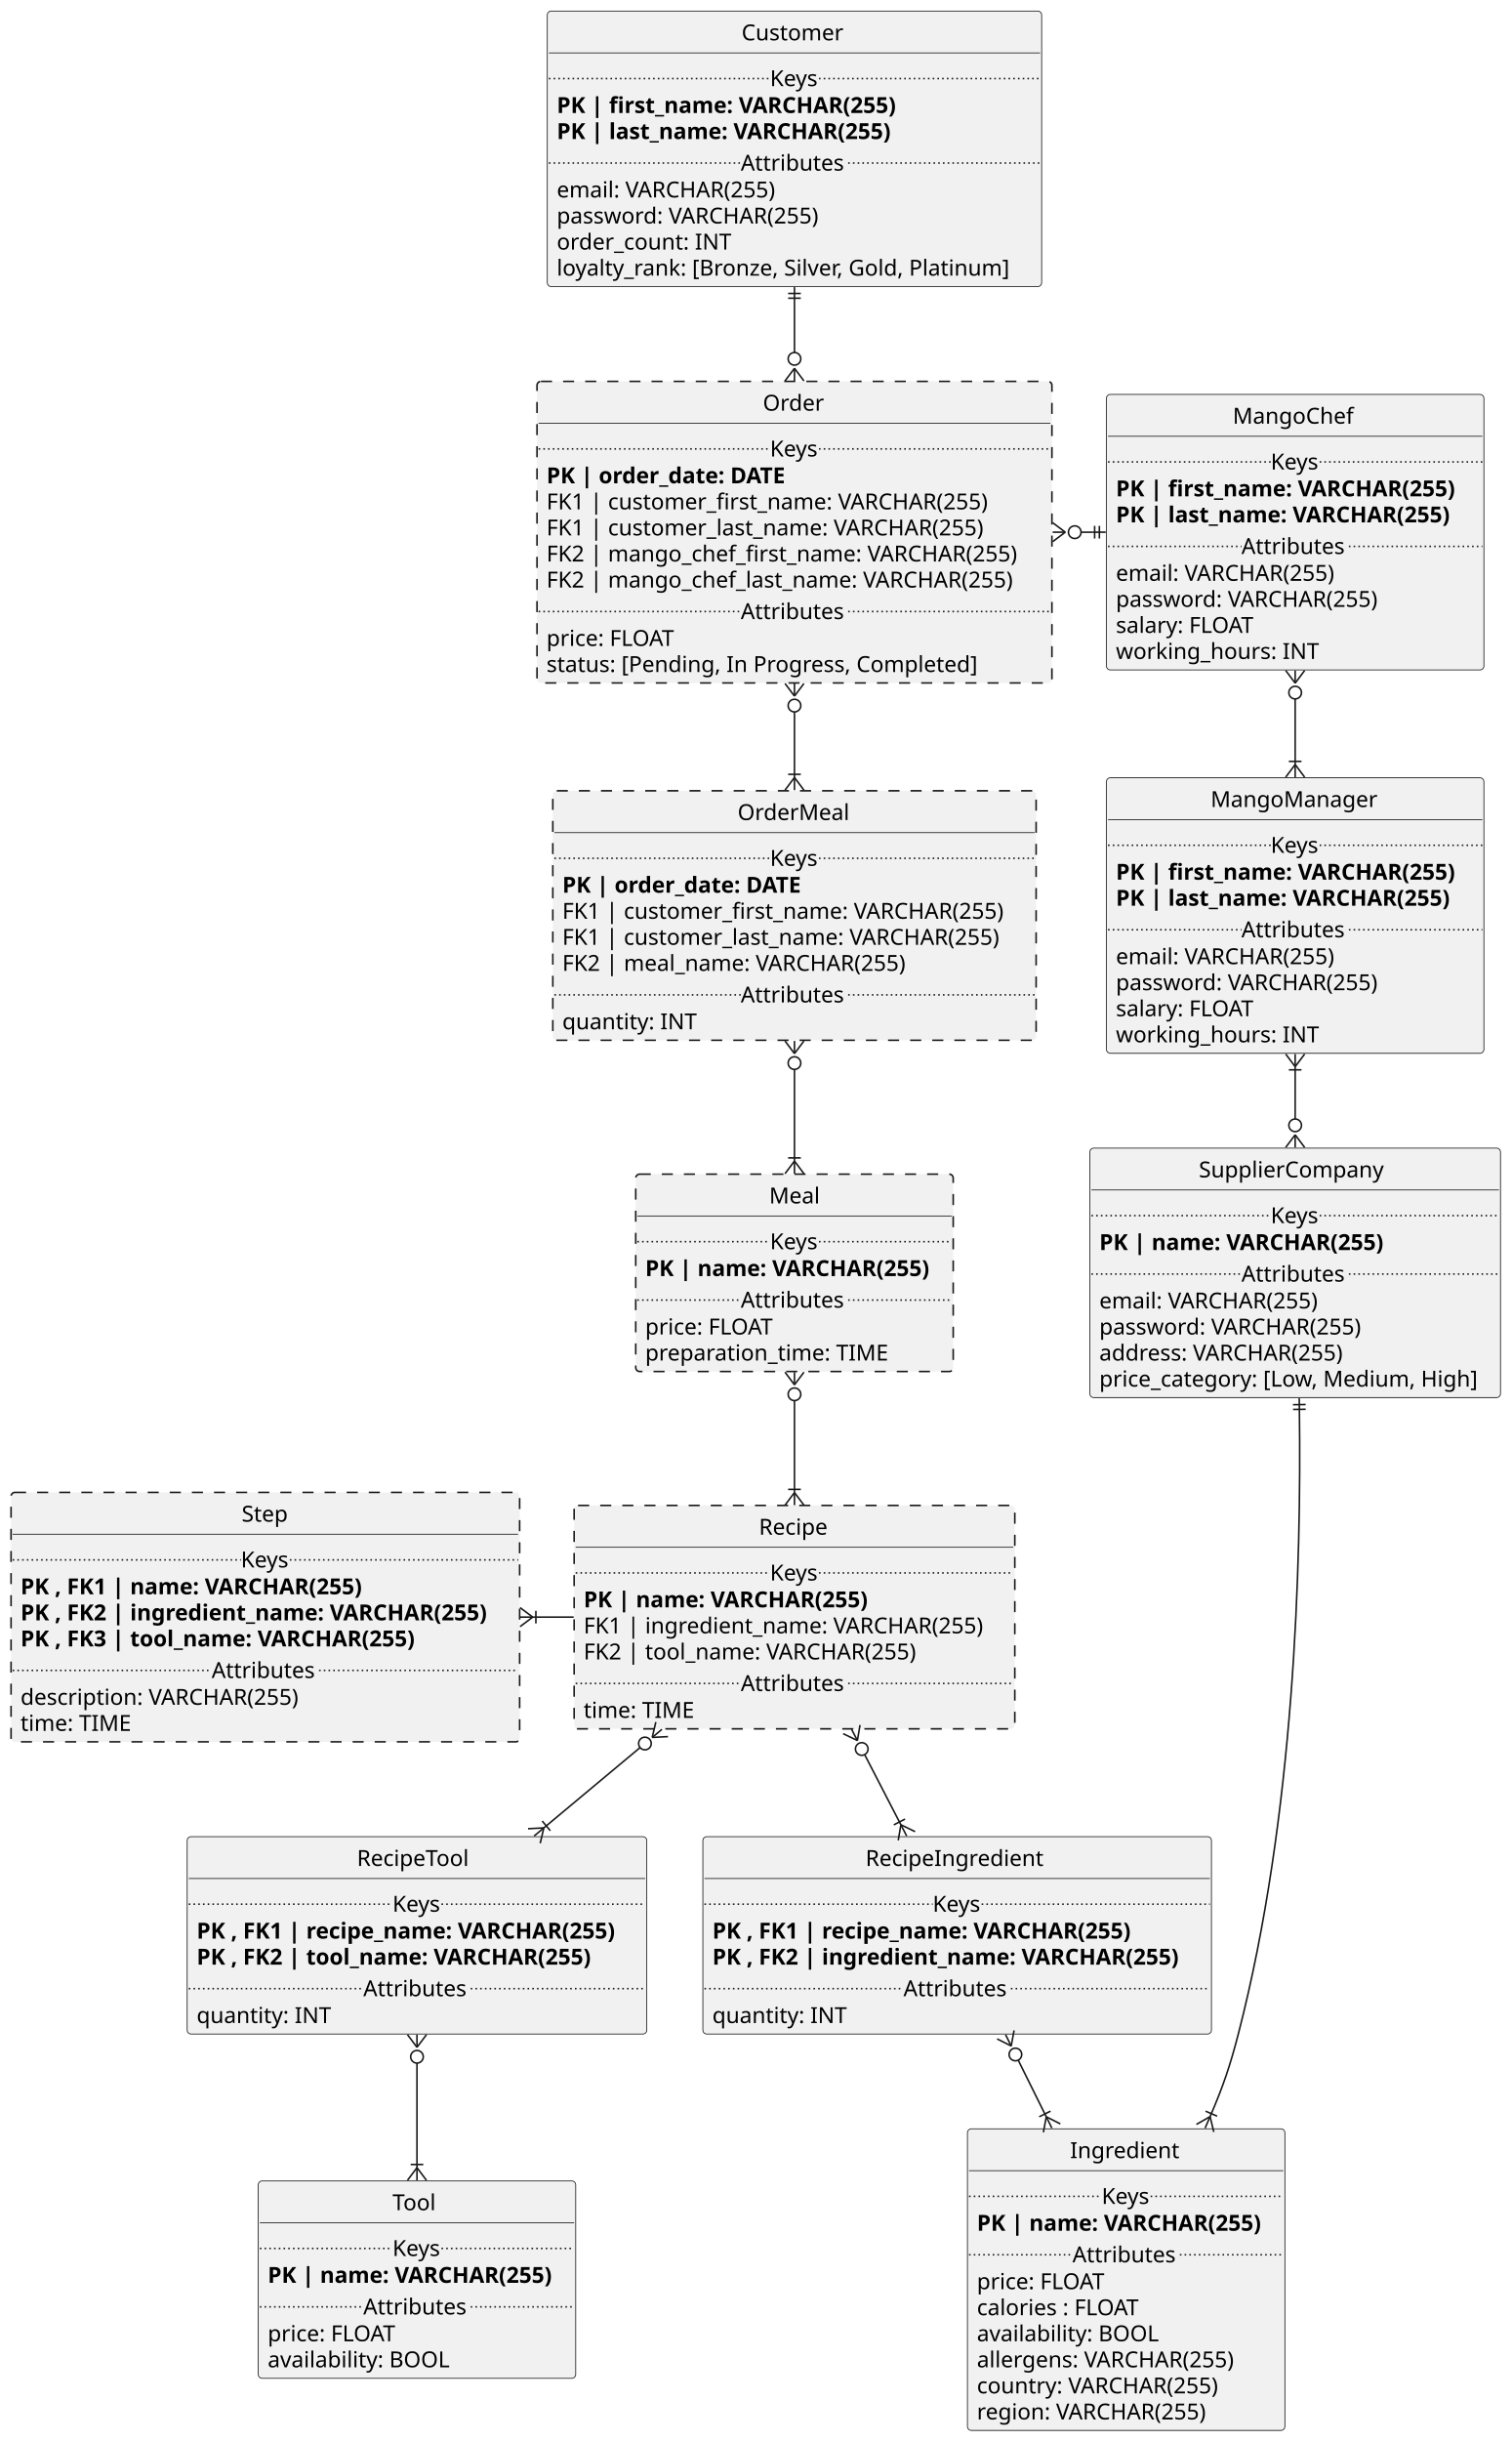
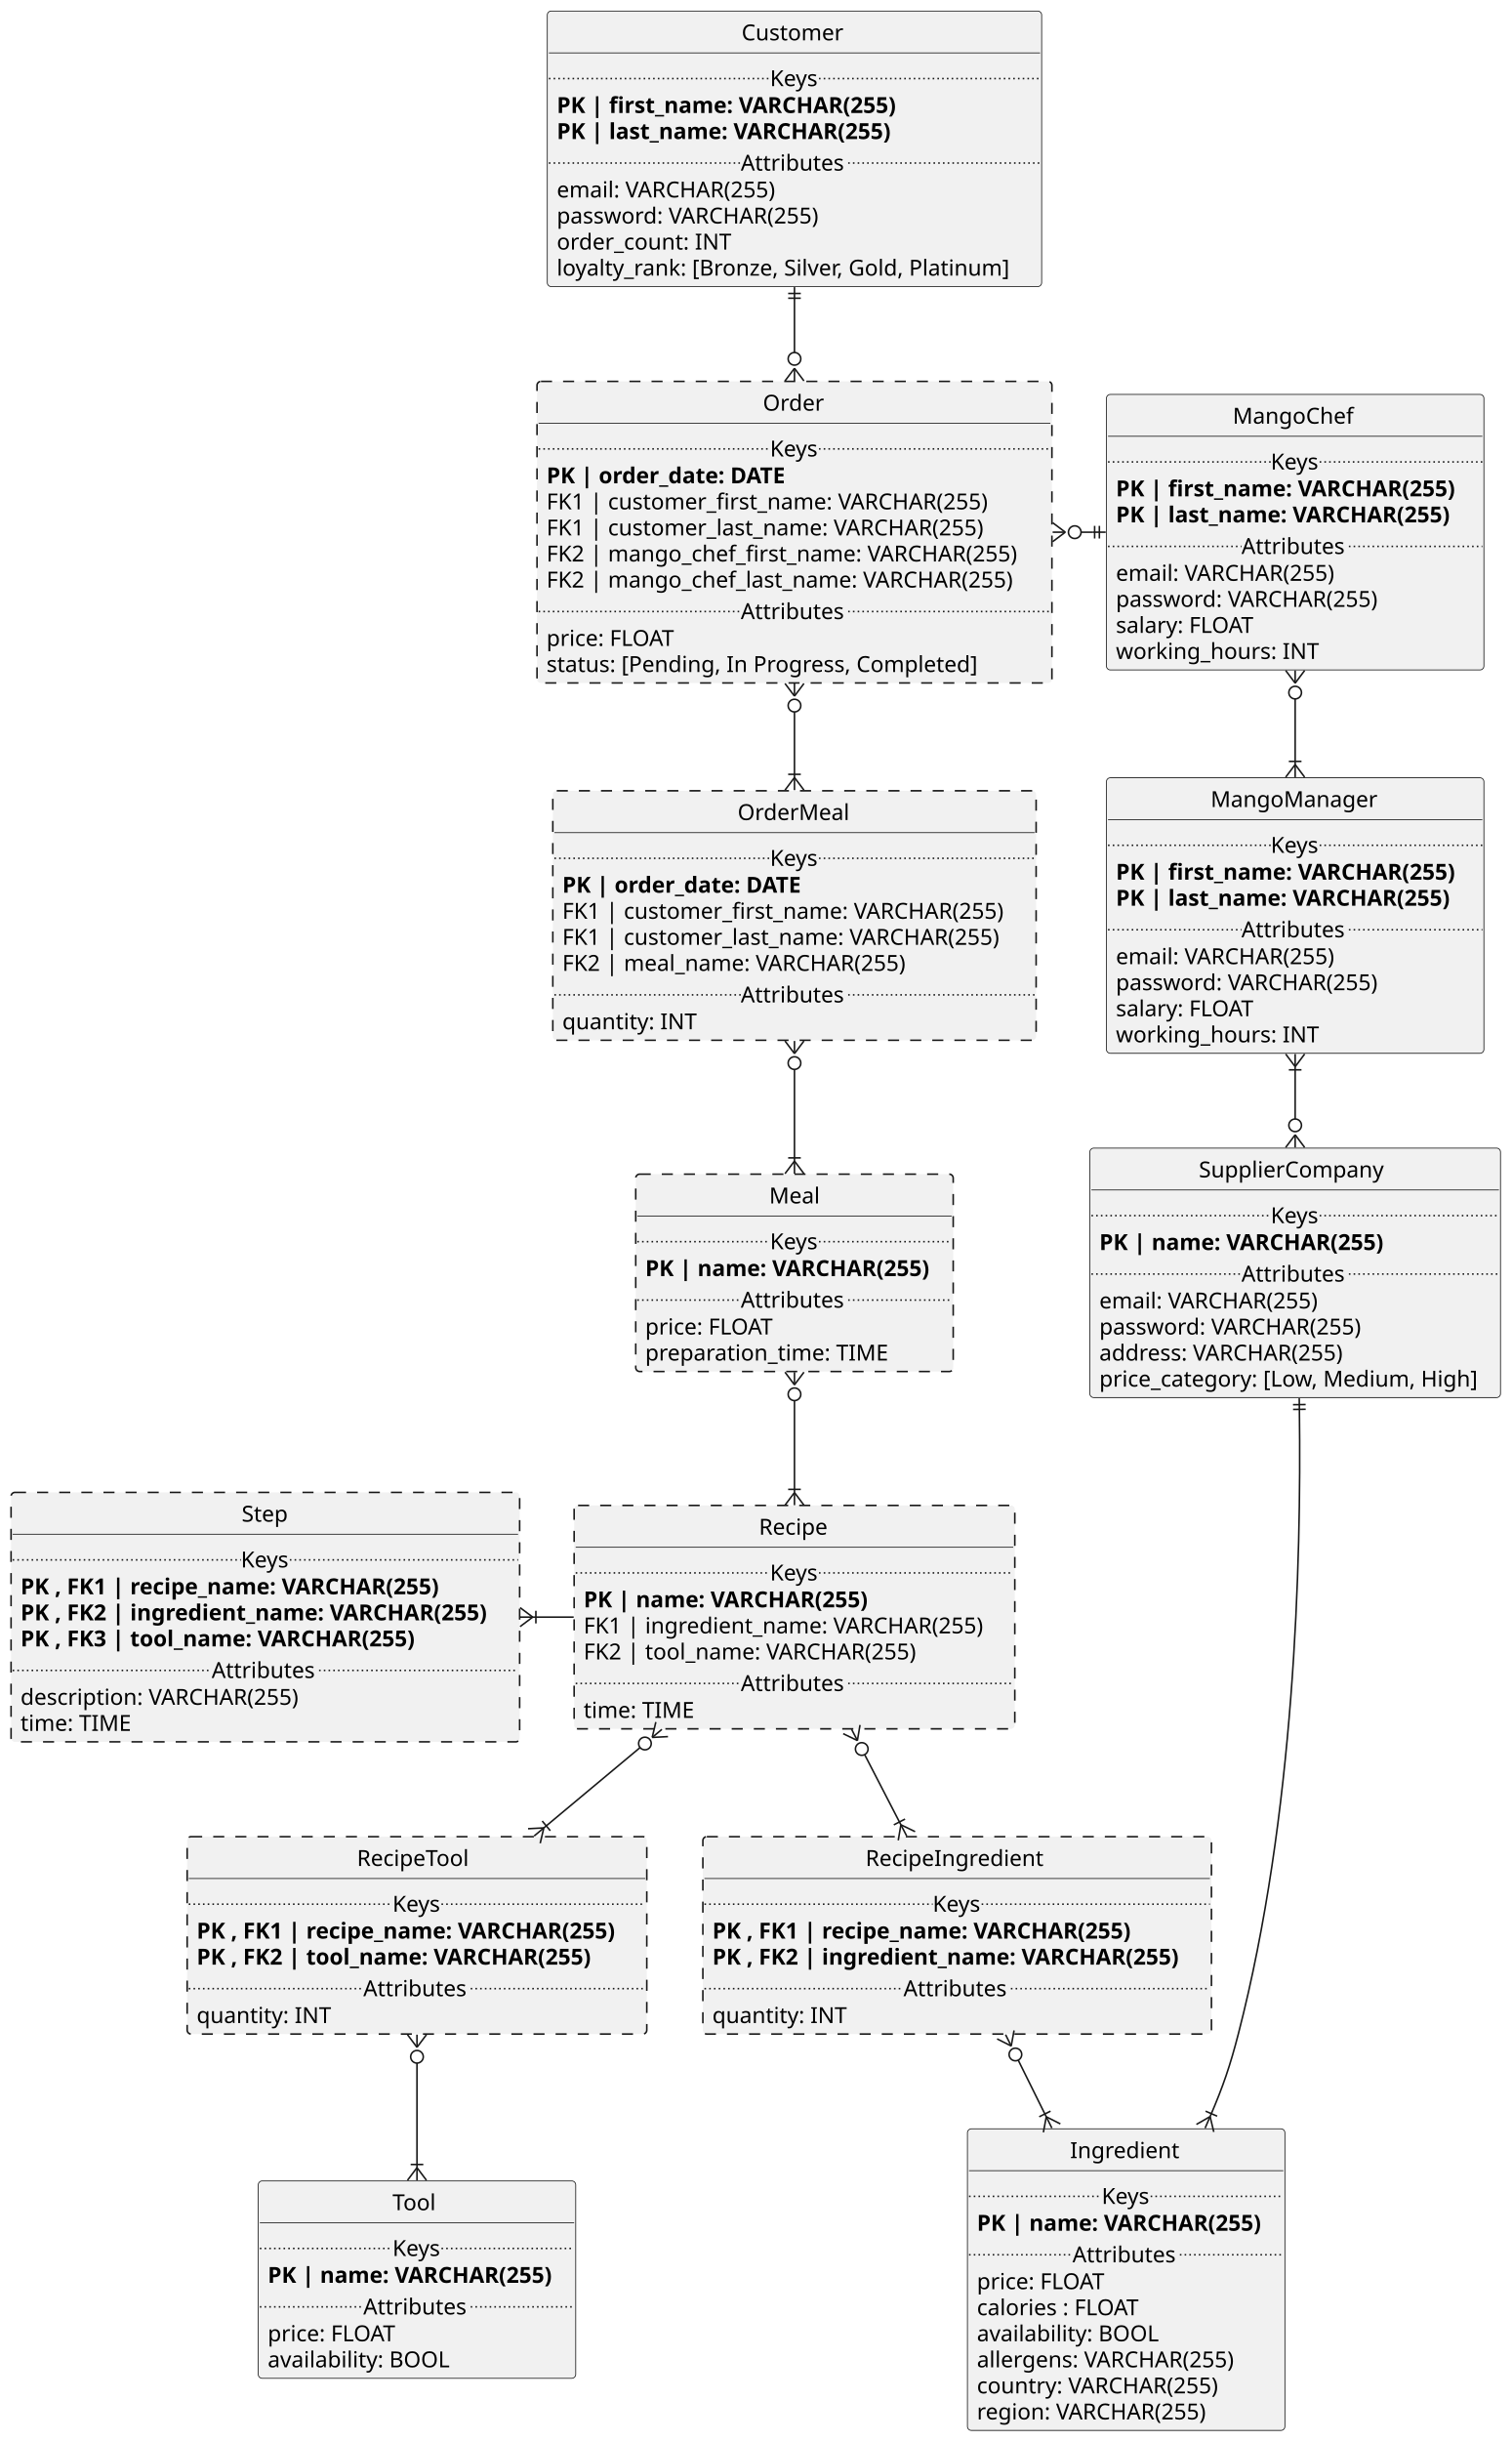
<svg xmlns="http://www.w3.org/2000/svg" contentStyleType="text/css" height="1545px" preserveAspectRatio="none" style="width:957px;height:1545px;background:#FFFFFF;" version="1.1" viewBox="0 0 957 1545" width="957px" zoomAndPan="magnify">
  <defs />
  <g>
    <g id="elem_Customer">
      <rect codeLine="3" fill="#F1F1F1" height="174.394" id="Customer" rx="2.5" ry="2.5" style="stroke:#181818;stroke-width:0.5;" width="313" x="346.5" y="7" />
      <text fill="#000000" font-family="sans-serif" font-size="14" lengthAdjust="spacing" textLength="67" x="469.5" y="25.535">Customer</text>
      <line style="stroke:#181818;stroke-width:0.5;" x1="347.5" x2="658.5" y1="33.488" y2="33.488" />
      <text fill="#000000" font-family="sans-serif" font-size="14" font-weight="bold" lengthAdjust="spacing" textLength="227" x="352.5" y="71.512">PK | first_name: VARCHAR(255)</text>
      <text fill="#000000" font-family="sans-serif" font-size="14" font-weight="bold" lengthAdjust="spacing" textLength="223" x="352.5" y="88">PK | last_name: VARCHAR(255)</text>
      <line style="stroke:#181818;stroke-width:1.0;stroke-dasharray:1.0,2.0;" x1="347.5" x2="487.5" y1="49.732" y2="49.732" />
      <text fill="#000000" font-family="sans-serif" font-size="14" lengthAdjust="spacing" textLength="31" x="487.5" y="54.523">Keys</text>
      <line style="stroke:#181818;stroke-width:1.0;stroke-dasharray:1.0,2.0;" x1="518.5" x2="658.5" y1="49.732" y2="49.732" />
      <text fill="#000000" font-family="sans-serif" font-size="14" lengthAdjust="spacing" textLength="149" x="352.5" y="124.977">email: VARCHAR(255)</text>
      <text fill="#000000" font-family="sans-serif" font-size="14" lengthAdjust="spacing" textLength="178" x="352.5" y="141.465">password: VARCHAR(255)</text>
      <text fill="#000000" font-family="sans-serif" font-size="14" lengthAdjust="spacing" textLength="115" x="352.5" y="157.953">order_count: INT</text>
      <text fill="#000000" font-family="sans-serif" font-size="14" lengthAdjust="spacing" textLength="301" x="352.5" y="174.441">loyalty_rank: [Bronze, Silver, Gold, Platinum]</text>
      <line style="stroke:#181818;stroke-width:1.0;stroke-dasharray:1.0,2.0;" x1="347.5" x2="469" y1="103.197" y2="103.197" />
      <text fill="#000000" font-family="sans-serif" font-size="14" lengthAdjust="spacing" textLength="68" x="469" y="107.988">Attributes</text>
      <line style="stroke:#181818;stroke-width:1.0;stroke-dasharray:1.0,2.0;" x1="537" x2="658.5" y1="103.197" y2="103.197" />
    </g>
    <g id="elem_Order">
      <rect codeLine="15" fill="#F1F1F1" height="190.883" id="Order" rx="2.5" ry="2.5" style="stroke:#181818;stroke-width:1.0;stroke-dasharray:7.0,7.0;" width="326" x="340" y="241.4" />
      <text fill="#000000" font-family="sans-serif" font-size="14" lengthAdjust="spacing" textLength="40" x="483" y="259.935">Order</text>
      <line style="stroke:#181818;stroke-width:0.5;" x1="341" x2="665" y1="267.888" y2="267.888" />
      <text fill="#000000" font-family="sans-serif" font-size="14" font-weight="bold" lengthAdjust="spacing" textLength="157" x="346" y="305.912">PK | order_date: DATE</text>
      <text fill="#000000" font-family="sans-serif" font-size="14" lengthAdjust="spacing" textLength="294" x="346" y="322.4">FK1 | customer_first_name: VARCHAR(255)</text>
      <text fill="#000000" font-family="sans-serif" font-size="14" lengthAdjust="spacing" textLength="291" x="346" y="338.888">FK1 | customer_last_name: VARCHAR(255)</text>
      <text fill="#000000" font-family="sans-serif" font-size="14" lengthAdjust="spacing" textLength="314" x="346" y="355.377">FK2 | mango_chef_first_name: VARCHAR(255)</text>
      <text fill="#000000" font-family="sans-serif" font-size="14" lengthAdjust="spacing" textLength="311" x="346" y="371.865">FK2 | mango_chef_last_name: VARCHAR(255)</text>
      <line style="stroke:#181818;stroke-width:1.0;stroke-dasharray:1.0,2.0;" x1="341" x2="487.5" y1="284.132" y2="284.132" />
      <text fill="#000000" font-family="sans-serif" font-size="14" lengthAdjust="spacing" textLength="31" x="487.5" y="288.923">Keys</text>
      <line style="stroke:#181818;stroke-width:1.0;stroke-dasharray:1.0,2.0;" x1="518.5" x2="665" y1="284.132" y2="284.132" />
      <text fill="#000000" font-family="sans-serif" font-size="14" lengthAdjust="spacing" textLength="87" x="346" y="408.841">price: FLOAT</text>
      <text fill="#000000" font-family="sans-serif" font-size="14" lengthAdjust="spacing" textLength="283" x="346" y="425.33">status: [Pending, In Progress, Completed]</text>
      <line style="stroke:#181818;stroke-width:1.0;stroke-dasharray:1.0,2.0;" x1="341" x2="469" y1="387.062" y2="387.062" />
      <text fill="#000000" font-family="sans-serif" font-size="14" lengthAdjust="spacing" textLength="68" x="469" y="391.853">Attributes</text>
      <line style="stroke:#181818;stroke-width:1.0;stroke-dasharray:1.0,2.0;" x1="537" x2="665" y1="387.062" y2="387.062" />
    </g>
    <g id="elem_OrderMeal">
      <rect codeLine="28" fill="#F1F1F1" height="157.906" id="OrderMeal" rx="2.5" ry="2.5" style="stroke:#181818;stroke-width:1.0;stroke-dasharray:7.0,7.0;" width="306" x="350" y="500.52" />
      <text fill="#000000" font-family="sans-serif" font-size="14" lengthAdjust="spacing" textLength="72" x="467" y="519.055">OrderMeal</text>
      <line style="stroke:#181818;stroke-width:0.5;" x1="351" x2="655" y1="527.008" y2="527.008" />
      <text fill="#000000" font-family="sans-serif" font-size="14" font-weight="bold" lengthAdjust="spacing" textLength="157" x="356" y="565.032">PK | order_date: DATE</text>
      <text fill="#000000" font-family="sans-serif" font-size="14" lengthAdjust="spacing" textLength="294" x="356" y="581.52">FK1 | customer_first_name: VARCHAR(255)</text>
      <text fill="#000000" font-family="sans-serif" font-size="14" lengthAdjust="spacing" textLength="291" x="356" y="598.008">FK1 | customer_last_name: VARCHAR(255)</text>
      <text fill="#000000" font-family="sans-serif" font-size="14" lengthAdjust="spacing" textLength="229" x="356" y="614.497">FK2 | meal_name: VARCHAR(255)</text>
      <line style="stroke:#181818;stroke-width:1.0;stroke-dasharray:1.0,2.0;" x1="351" x2="487.5" y1="543.252" y2="543.252" />
      <text fill="#000000" font-family="sans-serif" font-size="14" lengthAdjust="spacing" textLength="31" x="487.5" y="548.043">Keys</text>
      <line style="stroke:#181818;stroke-width:1.0;stroke-dasharray:1.0,2.0;" x1="518.5" x2="655" y1="543.252" y2="543.252" />
      <text fill="#000000" font-family="sans-serif" font-size="14" lengthAdjust="spacing" textLength="87" x="356" y="651.473">quantity: INT</text>
      <line style="stroke:#181818;stroke-width:1.0;stroke-dasharray:1.0,2.0;" x1="351" x2="469" y1="629.694" y2="629.694" />
      <text fill="#000000" font-family="sans-serif" font-size="14" lengthAdjust="spacing" textLength="68" x="469" y="634.485">Attributes</text>
      <line style="stroke:#181818;stroke-width:1.0;stroke-dasharray:1.0,2.0;" x1="537" x2="655" y1="629.694" y2="629.694" />
    </g>
    <g id="elem_Meal">
      <rect codeLine="39" fill="#F1F1F1" height="124.93" id="Meal" rx="2.5" ry="2.5" style="stroke:#181818;stroke-width:1.0;stroke-dasharray:7.0,7.0;" width="201" x="402.5" y="743.16" />
      <text fill="#000000" font-family="sans-serif" font-size="14" lengthAdjust="spacing" textLength="32" x="487" y="761.695">Meal</text>
      <line style="stroke:#181818;stroke-width:0.5;" x1="403.5" x2="602.5" y1="769.648" y2="769.648" />
      <text fill="#000000" font-family="sans-serif" font-size="14" font-weight="bold" lengthAdjust="spacing" textLength="189" x="408.5" y="807.672">PK | name: VARCHAR(255)</text>
      <line style="stroke:#181818;stroke-width:1.0;stroke-dasharray:1.0,2.0;" x1="403.5" x2="487.5" y1="785.892" y2="785.892" />
      <text fill="#000000" font-family="sans-serif" font-size="14" lengthAdjust="spacing" textLength="31" x="487.5" y="790.683">Keys</text>
      <line style="stroke:#181818;stroke-width:1.0;stroke-dasharray:1.0,2.0;" x1="518.5" x2="602.5" y1="785.892" y2="785.892" />
      <text fill="#000000" font-family="sans-serif" font-size="14" lengthAdjust="spacing" textLength="87" x="408.5" y="844.648">price: FLOAT</text>
      <text fill="#000000" font-family="sans-serif" font-size="14" lengthAdjust="spacing" textLength="159" x="408.5" y="861.137">preparation_time: TIME</text>
      <line style="stroke:#181818;stroke-width:1.0;stroke-dasharray:1.0,2.0;" x1="403.5" x2="469" y1="822.869" y2="822.869" />
      <text fill="#000000" font-family="sans-serif" font-size="14" lengthAdjust="spacing" textLength="68" x="469" y="827.66">Attributes</text>
      <line style="stroke:#181818;stroke-width:1.0;stroke-dasharray:1.0,2.0;" x1="537" x2="602.5" y1="822.869" y2="822.869" />
    </g>
    <g id="elem_Recipe">
      <rect codeLine="48" fill="#F1F1F1" height="141.418" id="Recipe" rx="2.5" ry="2.5" style="stroke:#181818;stroke-width:1.0;stroke-dasharray:7.0,7.0;" width="279" x="363.5" y="952.83" />
      <text fill="#000000" font-family="sans-serif" font-size="14" lengthAdjust="spacing" textLength="45" x="480.5" y="971.365">Recipe</text>
      <line style="stroke:#181818;stroke-width:0.5;" x1="364.5" x2="641.5" y1="979.318" y2="979.318" />
      <text fill="#000000" font-family="sans-serif" font-size="14" font-weight="bold" lengthAdjust="spacing" textLength="189" x="369.5" y="1017.342">PK | name: VARCHAR(255)</text>
      <text fill="#000000" font-family="sans-serif" font-size="14" lengthAdjust="spacing" textLength="267" x="369.5" y="1033.83">FK1 | ingredient_name: VARCHAR(255)</text>
      <text fill="#000000" font-family="sans-serif" font-size="14" lengthAdjust="spacing" textLength="223" x="369.5" y="1050.318">FK2 | tool_name: VARCHAR(255)</text>
      <line style="stroke:#181818;stroke-width:1.0;stroke-dasharray:1.0,2.0;" x1="364.5" x2="487.5" y1="995.562" y2="995.562" />
      <text fill="#000000" font-family="sans-serif" font-size="14" lengthAdjust="spacing" textLength="31" x="487.5" y="1000.353">Keys</text>
      <line style="stroke:#181818;stroke-width:1.0;stroke-dasharray:1.0,2.0;" x1="518.5" x2="641.5" y1="995.562" y2="995.562" />
      <text fill="#000000" font-family="sans-serif" font-size="14" lengthAdjust="spacing" textLength="71" x="369.5" y="1087.295">time: TIME</text>
      <line style="stroke:#181818;stroke-width:1.0;stroke-dasharray:1.0,2.0;" x1="364.5" x2="469" y1="1065.515" y2="1065.515" />
      <text fill="#000000" font-family="sans-serif" font-size="14" lengthAdjust="spacing" textLength="68" x="469" y="1070.307">Attributes</text>
      <line style="stroke:#181818;stroke-width:1.0;stroke-dasharray:1.0,2.0;" x1="537" x2="641.5" y1="1065.515" y2="1065.515" />
    </g>
    <g id="elem_Step">
      <rect codeLine="58" fill="#F1F1F1" height="157.906" id="Step" rx="2.5" ry="2.5" style="stroke:#181818;stroke-width:1.0;stroke-dasharray:7.0,7.0;" width="322" x="7" y="944.58" />
      <text fill="#000000" font-family="sans-serif" font-size="14" lengthAdjust="spacing" textLength="30" x="153" y="963.115">Step</text>
      <line style="stroke:#181818;stroke-width:0.5;" x1="8" x2="328" y1="971.068" y2="971.068" />
-       <text fill="#000000" font-family="sans-serif" font-size="14" font-weight="bold" lengthAdjust="spacing" textLength="229" x="13" y="1009.092">PK , FK1 | name: VARCHAR(255)</text>
+       <text fill="#000000" font-family="sans-serif" font-size="14" font-weight="bold" lengthAdjust="spacing" textLength="279" x="13" y="1009.092">PK , FK1 | recipe_name: VARCHAR(255)</text>
      <text fill="#000000" font-family="sans-serif" font-size="14" font-weight="bold" lengthAdjust="spacing" textLength="310" x="13" y="1025.58">PK , FK2 | ingredient_name: VARCHAR(255)</text>
      <text fill="#000000" font-family="sans-serif" font-size="14" font-weight="bold" lengthAdjust="spacing" textLength="265" x="13" y="1042.068">PK , FK3 | tool_name: VARCHAR(255)</text>
      <line style="stroke:#181818;stroke-width:1.0;stroke-dasharray:1.0,2.0;" x1="8" x2="152.5" y1="987.312" y2="987.312" />
      <text fill="#000000" font-family="sans-serif" font-size="14" lengthAdjust="spacing" textLength="31" x="152.5" y="992.103">Keys</text>
      <line style="stroke:#181818;stroke-width:1.0;stroke-dasharray:1.0,2.0;" x1="183.5" x2="328" y1="987.312" y2="987.312" />
      <text fill="#000000" font-family="sans-serif" font-size="14" lengthAdjust="spacing" textLength="189" x="13" y="1079.045">description: VARCHAR(255)</text>
      <text fill="#000000" font-family="sans-serif" font-size="14" lengthAdjust="spacing" textLength="71" x="13" y="1095.533">time: TIME</text>
      <line style="stroke:#181818;stroke-width:1.0;stroke-dasharray:1.0,2.0;" x1="8" x2="134" y1="1057.265" y2="1057.265" />
      <text fill="#000000" font-family="sans-serif" font-size="14" lengthAdjust="spacing" textLength="68" x="134" y="1062.057">Attributes</text>
      <line style="stroke:#181818;stroke-width:1.0;stroke-dasharray:1.0,2.0;" x1="202" x2="328" y1="1057.265" y2="1057.265" />
    </g>
    <g id="elem_RecipeIngredient">
-       <rect codeLine="69" fill="#F1F1F1" height="124.93" id="RecipeIngredient" rx="2.5" ry="2.5" style="stroke:#181818;stroke-width:0.5;" width="322" x="445" y="1162.49" />
+       <rect codeLine="69" fill="#F1F1F1" height="124.93" id="RecipeIngredient" rx="2.5" ry="2.5" style="stroke:#181818;stroke-width:1.0;stroke-dasharray:7.0,7.0;" width="322" x="445" y="1162.49" />
      <text fill="#000000" font-family="sans-serif" font-size="14" lengthAdjust="spacing" textLength="116" x="548" y="1181.025">RecipeIngredient</text>
      <line style="stroke:#181818;stroke-width:0.5;" x1="446" x2="766" y1="1188.978" y2="1188.978" />
      <text fill="#000000" font-family="sans-serif" font-size="14" font-weight="bold" lengthAdjust="spacing" textLength="279" x="451" y="1227.002">PK , FK1 | recipe_name: VARCHAR(255)</text>
      <text fill="#000000" font-family="sans-serif" font-size="14" font-weight="bold" lengthAdjust="spacing" textLength="310" x="451" y="1243.49">PK , FK2 | ingredient_name: VARCHAR(255)</text>
      <line style="stroke:#181818;stroke-width:1.0;stroke-dasharray:1.0,2.0;" x1="446" x2="590.5" y1="1205.222" y2="1205.222" />
      <text fill="#000000" font-family="sans-serif" font-size="14" lengthAdjust="spacing" textLength="31" x="590.5" y="1210.013">Keys</text>
      <line style="stroke:#181818;stroke-width:1.0;stroke-dasharray:1.0,2.0;" x1="621.5" x2="766" y1="1205.222" y2="1205.222" />
      <text fill="#000000" font-family="sans-serif" font-size="14" lengthAdjust="spacing" textLength="87" x="451" y="1280.467">quantity: INT</text>
      <line style="stroke:#181818;stroke-width:1.0;stroke-dasharray:1.0,2.0;" x1="446" x2="572" y1="1258.687" y2="1258.687" />
      <text fill="#000000" font-family="sans-serif" font-size="14" lengthAdjust="spacing" textLength="68" x="572" y="1263.478">Attributes</text>
      <line style="stroke:#181818;stroke-width:1.0;stroke-dasharray:1.0,2.0;" x1="640" x2="766" y1="1258.687" y2="1258.687" />
    </g>
    <g id="elem_RecipeTool">
-       <rect codeLine="78" fill="#F1F1F1" height="124.93" id="RecipeTool" rx="2.5" ry="2.5" style="stroke:#181818;stroke-width:0.5;" width="291" x="118.5" y="1162.49" />
+       <rect codeLine="78" fill="#F1F1F1" height="124.93" id="RecipeTool" rx="2.5" ry="2.5" style="stroke:#181818;stroke-width:1.0;stroke-dasharray:7.0,7.0;" width="291" x="118.5" y="1162.49" />
      <text fill="#000000" font-family="sans-serif" font-size="14" lengthAdjust="spacing" textLength="76" x="226" y="1181.025">RecipeTool</text>
      <line style="stroke:#181818;stroke-width:0.5;" x1="119.5" x2="408.5" y1="1188.978" y2="1188.978" />
      <text fill="#000000" font-family="sans-serif" font-size="14" font-weight="bold" lengthAdjust="spacing" textLength="279" x="124.5" y="1227.002">PK , FK1 | recipe_name: VARCHAR(255)</text>
      <text fill="#000000" font-family="sans-serif" font-size="14" font-weight="bold" lengthAdjust="spacing" textLength="265" x="124.5" y="1243.49">PK , FK2 | tool_name: VARCHAR(255)</text>
      <line style="stroke:#181818;stroke-width:1.0;stroke-dasharray:1.0,2.0;" x1="119.5" x2="248.5" y1="1205.222" y2="1205.222" />
      <text fill="#000000" font-family="sans-serif" font-size="14" lengthAdjust="spacing" textLength="31" x="248.5" y="1210.013">Keys</text>
      <line style="stroke:#181818;stroke-width:1.0;stroke-dasharray:1.0,2.0;" x1="279.5" x2="408.5" y1="1205.222" y2="1205.222" />
      <text fill="#000000" font-family="sans-serif" font-size="14" lengthAdjust="spacing" textLength="87" x="124.5" y="1280.467">quantity: INT</text>
      <line style="stroke:#181818;stroke-width:1.0;stroke-dasharray:1.0,2.0;" x1="119.5" x2="230" y1="1258.687" y2="1258.687" />
      <text fill="#000000" font-family="sans-serif" font-size="14" lengthAdjust="spacing" textLength="68" x="230" y="1263.478">Attributes</text>
      <line style="stroke:#181818;stroke-width:1.0;stroke-dasharray:1.0,2.0;" x1="298" x2="408.5" y1="1258.687" y2="1258.687" />
    </g>
    <g id="elem_Ingredient">
      <rect codeLine="87" fill="#F1F1F1" height="190.883" id="Ingredient" rx="2.5" ry="2.5" style="stroke:#181818;stroke-width:0.5;" width="201" x="612.5" y="1347.42" />
      <text fill="#000000" font-family="sans-serif" font-size="14" lengthAdjust="spacing" textLength="71" x="677.5" y="1365.955">Ingredient</text>
      <line style="stroke:#181818;stroke-width:0.5;" x1="613.5" x2="812.5" y1="1373.908" y2="1373.908" />
      <text fill="#000000" font-family="sans-serif" font-size="14" font-weight="bold" lengthAdjust="spacing" textLength="189" x="618.5" y="1411.932">PK | name: VARCHAR(255)</text>
      <line style="stroke:#181818;stroke-width:1.0;stroke-dasharray:1.0,2.0;" x1="613.5" x2="697.5" y1="1390.152" y2="1390.152" />
      <text fill="#000000" font-family="sans-serif" font-size="14" lengthAdjust="spacing" textLength="31" x="697.5" y="1394.943">Keys</text>
      <line style="stroke:#181818;stroke-width:1.0;stroke-dasharray:1.0,2.0;" x1="728.5" x2="812.5" y1="1390.152" y2="1390.152" />
      <text fill="#000000" font-family="sans-serif" font-size="14" lengthAdjust="spacing" textLength="87" x="618.5" y="1448.908">price: FLOAT</text>
      <text fill="#000000" font-family="sans-serif" font-size="14" lengthAdjust="spacing" textLength="110" x="618.5" y="1465.397">calories : FLOAT</text>
      <text fill="#000000" font-family="sans-serif" font-size="14" lengthAdjust="spacing" textLength="117" x="618.5" y="1481.885">availability: BOOL</text>
      <text fill="#000000" font-family="sans-serif" font-size="14" lengthAdjust="spacing" textLength="175" x="618.5" y="1498.373">allergens: VARCHAR(255)</text>
      <text fill="#000000" font-family="sans-serif" font-size="14" lengthAdjust="spacing" textLength="164" x="618.5" y="1514.861">country: VARCHAR(255)</text>
      <text fill="#000000" font-family="sans-serif" font-size="14" lengthAdjust="spacing" textLength="157" x="618.5" y="1531.35">region: VARCHAR(255)</text>
      <line style="stroke:#181818;stroke-width:1.0;stroke-dasharray:1.0,2.0;" x1="613.5" x2="679" y1="1427.129" y2="1427.129" />
      <text fill="#000000" font-family="sans-serif" font-size="14" lengthAdjust="spacing" textLength="68" x="679" y="1431.92">Attributes</text>
      <line style="stroke:#181818;stroke-width:1.0;stroke-dasharray:1.0,2.0;" x1="747" x2="812.5" y1="1427.129" y2="1427.129" />
    </g>
    <g id="elem_Tool">
      <rect codeLine="100" fill="#F1F1F1" height="124.93" id="Tool" rx="2.5" ry="2.5" style="stroke:#181818;stroke-width:0.5;" width="201" x="163.5" y="1380.39" />
      <text fill="#000000" font-family="sans-serif" font-size="14" lengthAdjust="spacing" textLength="31" x="248.5" y="1398.925">Tool</text>
      <line style="stroke:#181818;stroke-width:0.5;" x1="164.5" x2="363.5" y1="1406.878" y2="1406.878" />
      <text fill="#000000" font-family="sans-serif" font-size="14" font-weight="bold" lengthAdjust="spacing" textLength="189" x="169.5" y="1444.902">PK | name: VARCHAR(255)</text>
      <line style="stroke:#181818;stroke-width:1.0;stroke-dasharray:1.0,2.0;" x1="164.5" x2="248.5" y1="1423.122" y2="1423.122" />
      <text fill="#000000" font-family="sans-serif" font-size="14" lengthAdjust="spacing" textLength="31" x="248.5" y="1427.913">Keys</text>
      <line style="stroke:#181818;stroke-width:1.0;stroke-dasharray:1.0,2.0;" x1="279.5" x2="363.5" y1="1423.122" y2="1423.122" />
      <text fill="#000000" font-family="sans-serif" font-size="14" lengthAdjust="spacing" textLength="87" x="169.5" y="1481.878">price: FLOAT</text>
      <text fill="#000000" font-family="sans-serif" font-size="14" lengthAdjust="spacing" textLength="117" x="169.5" y="1498.367">availability: BOOL</text>
      <line style="stroke:#181818;stroke-width:1.0;stroke-dasharray:1.0,2.0;" x1="164.5" x2="230" y1="1460.099" y2="1460.099" />
      <text fill="#000000" font-family="sans-serif" font-size="14" lengthAdjust="spacing" textLength="68" x="230" y="1464.89">Attributes</text>
      <line style="stroke:#181818;stroke-width:1.0;stroke-dasharray:1.0,2.0;" x1="298" x2="363.5" y1="1460.099" y2="1460.099" />
    </g>
    <g id="elem_SupplierCompany">
      <rect codeLine="110" fill="#F1F1F1" height="157.906" id="SupplierCompany" rx="2.5" ry="2.5" style="stroke:#181818;stroke-width:0.5;" width="260" x="690" y="726.68" />
      <text fill="#000000" font-family="sans-serif" font-size="14" lengthAdjust="spacing" textLength="122" x="759" y="745.215">SupplierCompany</text>
      <line style="stroke:#181818;stroke-width:0.5;" x1="691" x2="949" y1="753.168" y2="753.168" />
      <text fill="#000000" font-family="sans-serif" font-size="14" font-weight="bold" lengthAdjust="spacing" textLength="189" x="696" y="791.192">PK | name: VARCHAR(255)</text>
      <line style="stroke:#181818;stroke-width:1.0;stroke-dasharray:1.0,2.0;" x1="691" x2="804.5" y1="769.412" y2="769.412" />
      <text fill="#000000" font-family="sans-serif" font-size="14" lengthAdjust="spacing" textLength="31" x="804.5" y="774.203">Keys</text>
      <line style="stroke:#181818;stroke-width:1.0;stroke-dasharray:1.0,2.0;" x1="835.5" x2="949" y1="769.412" y2="769.412" />
      <text fill="#000000" font-family="sans-serif" font-size="14" lengthAdjust="spacing" textLength="149" x="696" y="828.168">email: VARCHAR(255)</text>
      <text fill="#000000" font-family="sans-serif" font-size="14" lengthAdjust="spacing" textLength="178" x="696" y="844.657">password: VARCHAR(255)</text>
      <text fill="#000000" font-family="sans-serif" font-size="14" lengthAdjust="spacing" textLength="166" x="696" y="861.145">address: VARCHAR(255)</text>
      <text fill="#000000" font-family="sans-serif" font-size="14" lengthAdjust="spacing" textLength="248" x="696" y="877.633">price_category: [Low, Medium, High]</text>
      <line style="stroke:#181818;stroke-width:1.0;stroke-dasharray:1.0,2.0;" x1="691" x2="786" y1="806.389" y2="806.389" />
      <text fill="#000000" font-family="sans-serif" font-size="14" lengthAdjust="spacing" textLength="68" x="786" y="811.18">Attributes</text>
      <line style="stroke:#181818;stroke-width:1.0;stroke-dasharray:1.0,2.0;" x1="854" x2="949" y1="806.389" y2="806.389" />
    </g>
    <g id="elem_MangoChef">
      <rect codeLine="123" fill="#F1F1F1" height="174.394" id="MangoChef" rx="2.5" ry="2.5" style="stroke:#181818;stroke-width:0.5;" width="239" x="700.5" y="249.64" />
      <text fill="#000000" font-family="sans-serif" font-size="14" lengthAdjust="spacing" textLength="79" x="780.5" y="268.175">MangoChef</text>
      <line style="stroke:#181818;stroke-width:0.5;" x1="701.5" x2="938.5" y1="276.128" y2="276.128" />
      <text fill="#000000" font-family="sans-serif" font-size="14" font-weight="bold" lengthAdjust="spacing" textLength="227" x="706.5" y="314.152">PK | first_name: VARCHAR(255)</text>
      <text fill="#000000" font-family="sans-serif" font-size="14" font-weight="bold" lengthAdjust="spacing" textLength="223" x="706.5" y="330.64">PK | last_name: VARCHAR(255)</text>
      <line style="stroke:#181818;stroke-width:1.0;stroke-dasharray:1.0,2.0;" x1="701.5" x2="804.5" y1="292.372" y2="292.372" />
      <text fill="#000000" font-family="sans-serif" font-size="14" lengthAdjust="spacing" textLength="31" x="804.5" y="297.163">Keys</text>
      <line style="stroke:#181818;stroke-width:1.0;stroke-dasharray:1.0,2.0;" x1="835.5" x2="938.5" y1="292.372" y2="292.372" />
      <text fill="#000000" font-family="sans-serif" font-size="14" lengthAdjust="spacing" textLength="149" x="706.5" y="367.617">email: VARCHAR(255)</text>
      <text fill="#000000" font-family="sans-serif" font-size="14" lengthAdjust="spacing" textLength="178" x="706.5" y="384.105">password: VARCHAR(255)</text>
      <text fill="#000000" font-family="sans-serif" font-size="14" lengthAdjust="spacing" textLength="93" x="706.5" y="400.593">salary: FLOAT</text>
      <text fill="#000000" font-family="sans-serif" font-size="14" lengthAdjust="spacing" textLength="134" x="706.5" y="417.081">working_hours: INT</text>
      <line style="stroke:#181818;stroke-width:1.0;stroke-dasharray:1.0,2.0;" x1="701.5" x2="786" y1="345.837" y2="345.837" />
      <text fill="#000000" font-family="sans-serif" font-size="14" lengthAdjust="spacing" textLength="68" x="786" y="350.628">Attributes</text>
      <line style="stroke:#181818;stroke-width:1.0;stroke-dasharray:1.0,2.0;" x1="854" x2="938.5" y1="345.837" y2="345.837" />
    </g>
    <g id="elem_MangoManager">
      <rect codeLine="135" fill="#F1F1F1" height="174.394" id="MangoManager" rx="2.5" ry="2.5" style="stroke:#181818;stroke-width:0.5;" width="239" x="700.5" y="492.28" />
      <text fill="#000000" font-family="sans-serif" font-size="14" lengthAdjust="spacing" textLength="107" x="766.5" y="510.815">MangoManager</text>
      <line style="stroke:#181818;stroke-width:0.5;" x1="701.5" x2="938.5" y1="518.768" y2="518.768" />
      <text fill="#000000" font-family="sans-serif" font-size="14" font-weight="bold" lengthAdjust="spacing" textLength="227" x="706.5" y="556.792">PK | first_name: VARCHAR(255)</text>
      <text fill="#000000" font-family="sans-serif" font-size="14" font-weight="bold" lengthAdjust="spacing" textLength="223" x="706.5" y="573.28">PK | last_name: VARCHAR(255)</text>
      <line style="stroke:#181818;stroke-width:1.0;stroke-dasharray:1.0,2.0;" x1="701.5" x2="804.5" y1="535.012" y2="535.012" />
      <text fill="#000000" font-family="sans-serif" font-size="14" lengthAdjust="spacing" textLength="31" x="804.5" y="539.803">Keys</text>
      <line style="stroke:#181818;stroke-width:1.0;stroke-dasharray:1.0,2.0;" x1="835.5" x2="938.5" y1="535.012" y2="535.012" />
      <text fill="#000000" font-family="sans-serif" font-size="14" lengthAdjust="spacing" textLength="149" x="706.5" y="610.257">email: VARCHAR(255)</text>
      <text fill="#000000" font-family="sans-serif" font-size="14" lengthAdjust="spacing" textLength="178" x="706.5" y="626.745">password: VARCHAR(255)</text>
      <text fill="#000000" font-family="sans-serif" font-size="14" lengthAdjust="spacing" textLength="93" x="706.5" y="643.233">salary: FLOAT</text>
      <text fill="#000000" font-family="sans-serif" font-size="14" lengthAdjust="spacing" textLength="134" x="706.5" y="659.721">working_hours: INT</text>
      <line style="stroke:#181818;stroke-width:1.0;stroke-dasharray:1.0,2.0;" x1="701.5" x2="786" y1="588.477" y2="588.477" />
      <text fill="#000000" font-family="sans-serif" font-size="14" lengthAdjust="spacing" textLength="68" x="786" y="593.268">Attributes</text>
      <line style="stroke:#181818;stroke-width:1.0;stroke-dasharray:1.0,2.0;" x1="854" x2="938.5" y1="588.477" y2="588.477" />
    </g>
    <g id="link_MangoManager_SupplierCompany">
      <path codeLine="147" d="M820,675.14 C820,694.6 820,689.15 820,708.25 " fill="none" id="MangoManager-SupplierCompany" style="stroke:#181818;stroke-width:1.0;" />
      <line style="stroke:#181818;stroke-width:1.0;" x1="820" x2="814" y1="675.14" y2="667.14" />
      <line style="stroke:#181818;stroke-width:1.0;" x1="820" x2="826" y1="675.14" y2="667.14" />
      <line style="stroke:#181818;stroke-width:1.0;" x1="820" x2="820" y1="675.14" y2="667.14" />
      <line style="stroke:#181818;stroke-width:1.0;" x1="816" x2="824" y1="677.14" y2="677.14" />
      <line style="stroke:#181818;stroke-width:1.0;" x1="820" x2="826" y1="718.25" y2="726.25" />
      <line style="stroke:#181818;stroke-width:1.0;" x1="820" x2="814" y1="718.25" y2="726.25" />
      <line style="stroke:#181818;stroke-width:1.0;" x1="820" x2="820" y1="718.25" y2="726.25" />
      <ellipse cx="820" cy="712.25" fill="none" rx="4" ry="4" style="stroke:#181818;stroke-width:1.0;" />
    </g>
    <g id="link_MangoChef_MangoManager">
      <path codeLine="148" d="M820,442.38 C820,464.34 820,461.94 820,483.9 " fill="none" id="MangoChef-MangoManager" style="stroke:#181818;stroke-width:1.0;" />
      <line style="stroke:#181818;stroke-width:1.0;" x1="820" x2="814" y1="432.38" y2="424.38" />
      <line style="stroke:#181818;stroke-width:1.0;" x1="820" x2="826" y1="432.38" y2="424.38" />
      <line style="stroke:#181818;stroke-width:1.0;" x1="820" x2="820" y1="432.38" y2="424.38" />
      <ellipse cx="820" cy="438.38" fill="none" rx="4" ry="4" style="stroke:#181818;stroke-width:1.0;" />
      <line style="stroke:#181818;stroke-width:1.0;" x1="820" x2="826" y1="483.9" y2="491.9" />
      <line style="stroke:#181818;stroke-width:1.0;" x1="820" x2="814" y1="483.9" y2="491.9" />
      <line style="stroke:#181818;stroke-width:1.0;" x1="820" x2="820" y1="483.9" y2="491.9" />
      <line style="stroke:#181818;stroke-width:1.0;" x1="824" x2="816" y1="481.9" y2="481.9" />
    </g>
    <g id="link_Order_MangoChef">
      <path codeLine="149" d="M684.45,336.84 C695.65,336.84 680.85,336.84 692.04,336.84 " fill="none" id="Order-MangoChef" style="stroke:#181818;stroke-width:1.0;" />
      <line style="stroke:#181818;stroke-width:1.0;" x1="674.45" x2="666.45" y1="336.84" y2="342.84" />
      <line style="stroke:#181818;stroke-width:1.0;" x1="674.45" x2="666.45" y1="336.84" y2="330.84" />
      <line style="stroke:#181818;stroke-width:1.0;" x1="674.45" x2="666.45" y1="336.84" y2="336.84" />
      <ellipse cx="680.45" cy="336.84" fill="none" rx="4" ry="4" style="stroke:#181818;stroke-width:1.0;" />
      <line style="stroke:#181818;stroke-width:1.0;" x1="696.04" x2="696.04" y1="332.84" y2="340.84" />
      <line style="stroke:#181818;stroke-width:1.0;" x1="693.04" x2="693.04" y1="332.84" y2="340.84" />
      <line style="stroke:#181818;stroke-width:1.0;" x1="692.04" x2="700.04" y1="336.84" y2="336.84" />
    </g>
    <g id="link_SupplierCompany_Ingredient">
      <path codeLine="151" d="M822.684,893.029 C823.934,989.359 819.75,1149.04 784,1287.42 C778.87,1307.27 774.461,1320.385 766.141,1339.655 " fill="none" id="SupplierCompany-Ingredient" style="stroke:#181818;stroke-width:1.0;" />
      <line style="stroke:#181818;stroke-width:1.0;" x1="818.632" x2="826.632" y1="889.082" y2="888.978" />
      <line style="stroke:#181818;stroke-width:1.0;" x1="818.671" x2="826.67" y1="892.081" y2="891.977" />
      <line style="stroke:#181818;stroke-width:1.0;" x1="822.684" x2="822.58" y1="893.029" y2="885.03" />
      <line style="stroke:#181818;stroke-width:1.0;" x1="766.141" x2="768.479" y1="1339.655" y2="1349.378" />
      <line style="stroke:#181818;stroke-width:1.0;" x1="766.141" x2="757.462" y1="1339.655" y2="1344.622" />
      <line style="stroke:#181818;stroke-width:1.0;" x1="766.141" x2="762.97" y1="1339.655" y2="1347" />
      <line style="stroke:#181818;stroke-width:1.0;" x1="770.606" x2="763.262" y1="1339.405" y2="1336.234" />
    </g>
    <g id="link_Customer_Order">
      <path codeLine="153" d="M503,189.74 C503,209 503,203.53 503,223.11 " fill="none" id="Customer-Order" style="stroke:#181818;stroke-width:1.0;" />
      <line style="stroke:#181818;stroke-width:1.0;" x1="499" x2="507" y1="185.74" y2="185.74" />
      <line style="stroke:#181818;stroke-width:1.0;" x1="499" x2="507" y1="188.74" y2="188.74" />
      <line style="stroke:#181818;stroke-width:1.0;" x1="503" x2="503" y1="189.74" y2="181.74" />
      <line style="stroke:#181818;stroke-width:1.0;" x1="503" x2="509" y1="233.11" y2="241.11" />
      <line style="stroke:#181818;stroke-width:1.0;" x1="503" x2="497" y1="233.11" y2="241.11" />
      <line style="stroke:#181818;stroke-width:1.0;" x1="503" x2="503" y1="233.11" y2="241.11" />
      <ellipse cx="503" cy="227.11" fill="none" rx="4" ry="4" style="stroke:#181818;stroke-width:1.0;" />
    </g>
    <g id="link_Order_OrderMeal">
      <path codeLine="154" d="M503,450.6 C503,472.96 503,470.55 503,492.1 " fill="none" id="Order-OrderMeal" style="stroke:#181818;stroke-width:1.0;" />
      <line style="stroke:#181818;stroke-width:1.0;" x1="503" x2="497" y1="440.6" y2="432.6" />
      <line style="stroke:#181818;stroke-width:1.0;" x1="503" x2="509" y1="440.6" y2="432.6" />
      <line style="stroke:#181818;stroke-width:1.0;" x1="503" x2="503" y1="440.6" y2="432.6" />
      <ellipse cx="503" cy="446.6" fill="none" rx="4" ry="4" style="stroke:#181818;stroke-width:1.0;" />
      <line style="stroke:#181818;stroke-width:1.0;" x1="503" x2="509" y1="492.1" y2="500.1" />
      <line style="stroke:#181818;stroke-width:1.0;" x1="503" x2="497" y1="492.1" y2="500.1" />
      <line style="stroke:#181818;stroke-width:1.0;" x1="503" x2="503" y1="492.1" y2="500.1" />
      <line style="stroke:#181818;stroke-width:1.0;" x1="507" x2="499" y1="490.1" y2="490.1" />
    </g>
    <g id="link_OrderMeal_Meal">
      <path codeLine="155" d="M503,676.87 C503,704.4 503,708.91 503,734.87 " fill="none" id="OrderMeal-Meal" style="stroke:#181818;stroke-width:1.0;" />
      <line style="stroke:#181818;stroke-width:1.0;" x1="503" x2="497" y1="666.87" y2="658.87" />
      <line style="stroke:#181818;stroke-width:1.0;" x1="503" x2="509" y1="666.87" y2="658.87" />
      <line style="stroke:#181818;stroke-width:1.0;" x1="503" x2="503" y1="666.87" y2="658.87" />
      <ellipse cx="503" cy="672.87" fill="none" rx="4" ry="4" style="stroke:#181818;stroke-width:1.0;" />
      <line style="stroke:#181818;stroke-width:1.0;" x1="503" x2="509" y1="734.87" y2="742.87" />
      <line style="stroke:#181818;stroke-width:1.0;" x1="503" x2="497" y1="734.87" y2="742.87" />
      <line style="stroke:#181818;stroke-width:1.0;" x1="503" x2="503" y1="734.87" y2="742.87" />
      <line style="stroke:#181818;stroke-width:1.0;" x1="507" x2="499" y1="732.87" y2="732.87" />
    </g>
    <g id="link_Meal_Recipe">
      <path codeLine="156" d="M503,886.5 C503,912.79 503,917.57 503,944.68 " fill="none" id="Meal-Recipe" style="stroke:#181818;stroke-width:1.0;" />
      <line style="stroke:#181818;stroke-width:1.0;" x1="503" x2="497" y1="876.5" y2="868.5" />
      <line style="stroke:#181818;stroke-width:1.0;" x1="503" x2="509" y1="876.5" y2="868.5" />
      <line style="stroke:#181818;stroke-width:1.0;" x1="503" x2="503" y1="876.5" y2="868.5" />
      <ellipse cx="503" cy="882.5" fill="none" rx="4" ry="4" style="stroke:#181818;stroke-width:1.0;" />
      <line style="stroke:#181818;stroke-width:1.0;" x1="503" x2="509" y1="944.68" y2="952.68" />
      <line style="stroke:#181818;stroke-width:1.0;" x1="503" x2="497" y1="944.68" y2="952.68" />
      <line style="stroke:#181818;stroke-width:1.0;" x1="503" x2="503" y1="944.68" y2="952.68" />
      <line style="stroke:#181818;stroke-width:1.0;" x1="507" x2="499" y1="942.68" y2="942.68" />
    </g>
    <g id="link_Recipe_RecipeIngredient">
      <path codeLine="158" d="M547.428,1110.554 C558.788,1132.554 559.32,1133.562 570.37,1154.962 " fill="none" id="Recipe-RecipeIngredient" style="stroke:#181818;stroke-width:1.0;" />
      <line style="stroke:#181818;stroke-width:1.0;" x1="542.841" x2="533.839" y1="1101.668" y2="1097.313" />
      <line style="stroke:#181818;stroke-width:1.0;" x1="542.841" x2="544.501" y1="1101.668" y2="1091.807" />
      <line style="stroke:#181818;stroke-width:1.0;" x1="542.841" x2="539.17" y1="1101.668" y2="1094.56" />
      <ellipse cx="545.593" cy="1106.999" fill="none" rx="4" ry="4" style="stroke:#181818;stroke-width:1.0;" />
      <line style="stroke:#181818;stroke-width:1.0;" x1="570.37" x2="579.371" y1="1154.962" y2="1159.317" />
      <line style="stroke:#181818;stroke-width:1.0;" x1="570.37" x2="568.709" y1="1154.962" y2="1164.823" />
      <line style="stroke:#181818;stroke-width:1.0;" x1="570.37" x2="574.04" y1="1154.962" y2="1162.07" />
      <line style="stroke:#181818;stroke-width:1.0;" x1="573.006" x2="565.898" y1="1151.349" y2="1155.02" />
    </g>
    <g id="link_Recipe_RecipeTool">
      <path codeLine="159" d="M405.251,1106.094 C378.891,1128.094 369.952,1135.544 344.312,1156.944 " fill="none" id="Recipe-RecipeTool" style="stroke:#181818;stroke-width:1.0;" />
      <line style="stroke:#181818;stroke-width:1.0;" x1="412.928" x2="415.226" y1="1099.686" y2="1089.954" />
      <line style="stroke:#181818;stroke-width:1.0;" x1="412.928" x2="422.914" y1="1099.686" y2="1099.167" />
      <line style="stroke:#181818;stroke-width:1.0;" x1="412.928" x2="419.07" y1="1099.686" y2="1094.56" />
      <ellipse cx="408.322" cy="1103.531" fill="none" rx="4" ry="4" style="stroke:#181818;stroke-width:1.0;" />
      <line style="stroke:#181818;stroke-width:1.0;" x1="344.312" x2="342.015" y1="1156.944" y2="1166.676" />
      <line style="stroke:#181818;stroke-width:1.0;" x1="344.312" x2="334.325" y1="1156.944" y2="1157.464" />
      <line style="stroke:#181818;stroke-width:1.0;" x1="344.312" x2="338.17" y1="1156.944" y2="1162.07" />
      <line style="stroke:#181818;stroke-width:1.0;" x1="348.41" x2="343.284" y1="1158.733" y2="1152.591" />
    </g>
    <g id="link_RecipeIngredient_Ingredient">
      <path codeLine="160" d="M644.654,1303.948 C653.794,1322.388 652.488,1319.752 662.418,1339.792 " fill="none" id="RecipeIngredient-Ingredient" style="stroke:#181818;stroke-width:1.0;" />
      <line style="stroke:#181818;stroke-width:1.0;" x1="640.213" x2="631.284" y1="1294.988" y2="1290.485" />
      <line style="stroke:#181818;stroke-width:1.0;" x1="640.213" x2="642.036" y1="1294.988" y2="1285.155" />
      <line style="stroke:#181818;stroke-width:1.0;" x1="640.213" x2="636.66" y1="1294.988" y2="1287.82" />
      <ellipse cx="642.877" cy="1300.364" fill="none" rx="4" ry="4" style="stroke:#181818;stroke-width:1.0;" />
      <line style="stroke:#181818;stroke-width:1.0;" x1="662.418" x2="671.346" y1="1339.792" y2="1344.296" />
      <line style="stroke:#181818;stroke-width:1.0;" x1="662.418" x2="660.594" y1="1339.792" y2="1349.624" />
      <line style="stroke:#181818;stroke-width:1.0;" x1="662.418" x2="665.97" y1="1339.792" y2="1346.96" />
      <line style="stroke:#181818;stroke-width:1.0;" x1="665.114" x2="657.946" y1="1336.224" y2="1339.776" />
    </g>
    <g id="link_RecipeTool_Tool">
      <path codeLine="161" d="M264,1305.82 C264,1334.73 264,1343.07 264,1371.98 " fill="none" id="RecipeTool-Tool" style="stroke:#181818;stroke-width:1.0;" />
      <line style="stroke:#181818;stroke-width:1.0;" x1="264" x2="258" y1="1295.82" y2="1287.82" />
      <line style="stroke:#181818;stroke-width:1.0;" x1="264" x2="270" y1="1295.82" y2="1287.82" />
      <line style="stroke:#181818;stroke-width:1.0;" x1="264" x2="264" y1="1295.82" y2="1287.82" />
      <ellipse cx="264" cy="1301.82" fill="none" rx="4" ry="4" style="stroke:#181818;stroke-width:1.0;" />
      <line style="stroke:#181818;stroke-width:1.0;" x1="264" x2="270" y1="1371.98" y2="1379.98" />
      <line style="stroke:#181818;stroke-width:1.0;" x1="264" x2="258" y1="1371.98" y2="1379.98" />
      <line style="stroke:#181818;stroke-width:1.0;" x1="264" x2="264" y1="1371.98" y2="1379.98" />
      <line style="stroke:#181818;stroke-width:1.0;" x1="268" x2="260" y1="1369.98" y2="1369.98" />
    </g>
    <g id="link_Step_Recipe">
      <path codeLine="163" d="M337.28,1023.53 C348.59,1023.53 351.9,1023.53 363.21,1023.53 " fill="none" id="Step-backto-Recipe" style="stroke:#181818;stroke-width:1.0;" />
      <line style="stroke:#181818;stroke-width:1.0;" x1="337.28" x2="329.28" y1="1023.53" y2="1029.53" />
      <line style="stroke:#181818;stroke-width:1.0;" x1="337.28" x2="329.28" y1="1023.53" y2="1017.53" />
      <line style="stroke:#181818;stroke-width:1.0;" x1="337.28" x2="329.28" y1="1023.53" y2="1023.53" />
      <line style="stroke:#181818;stroke-width:1.0;" x1="339.28" x2="339.28" y1="1027.53" y2="1019.53" />
    </g>
  </g>
</svg>
